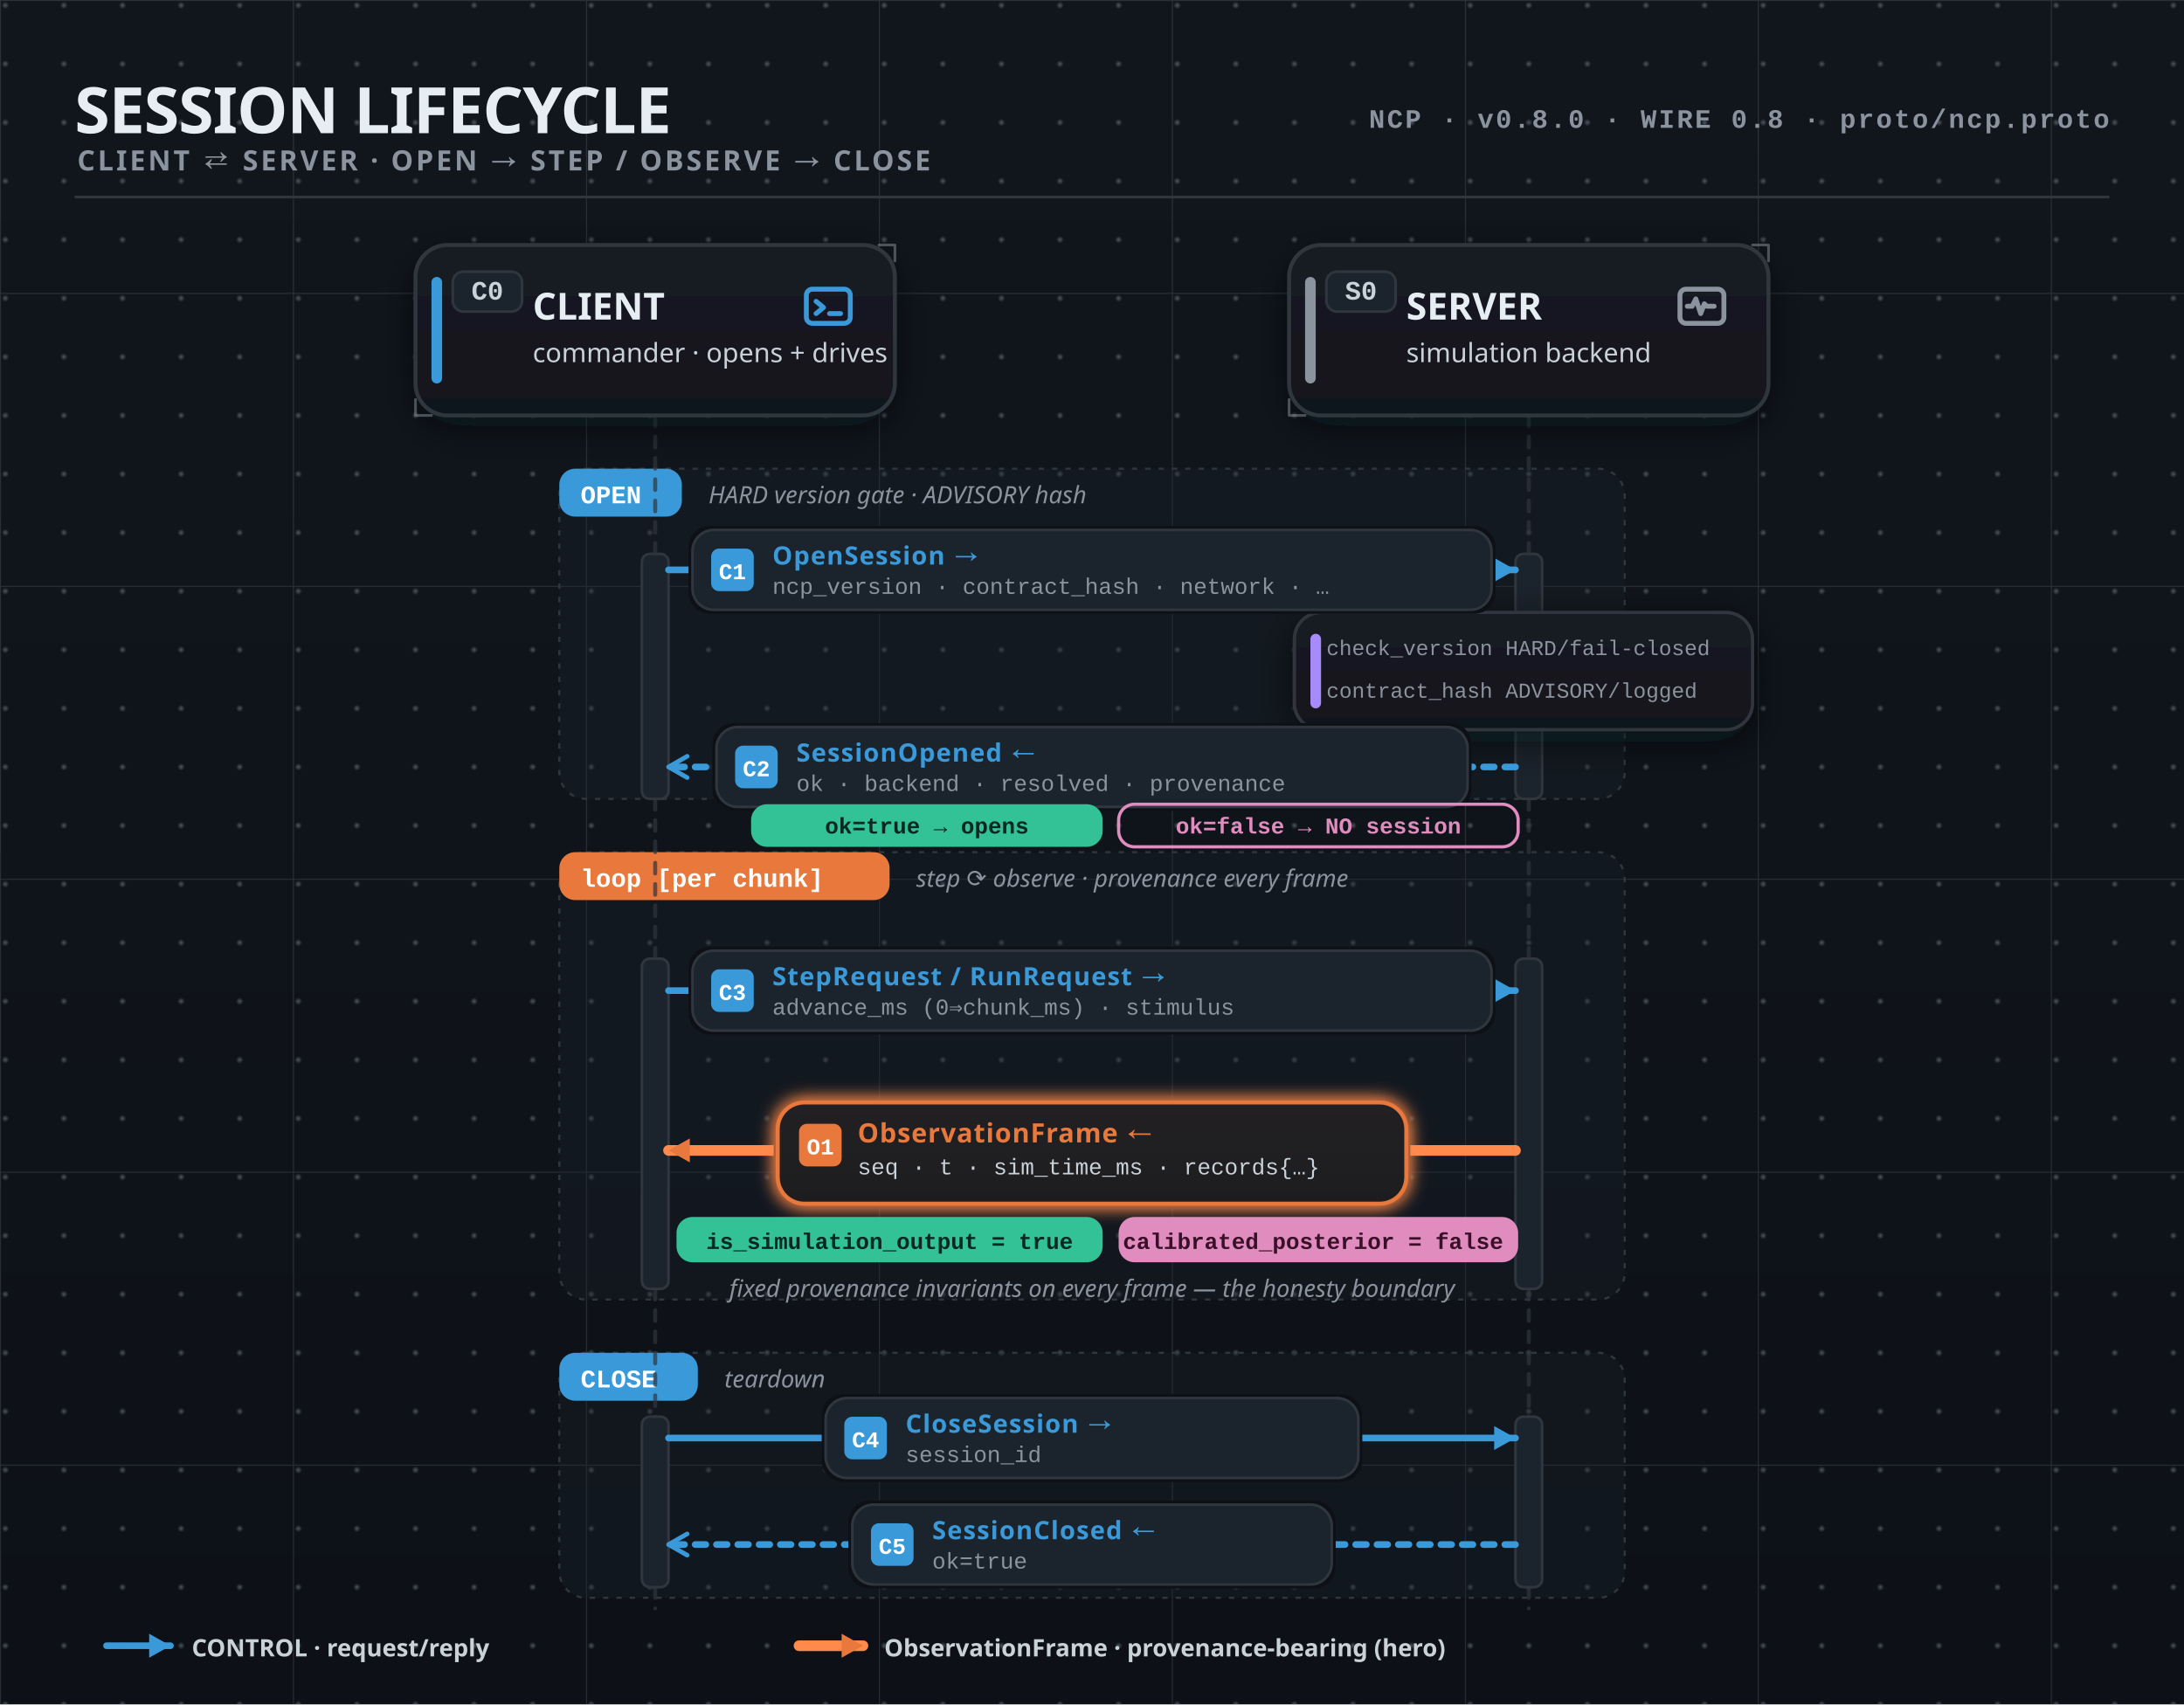
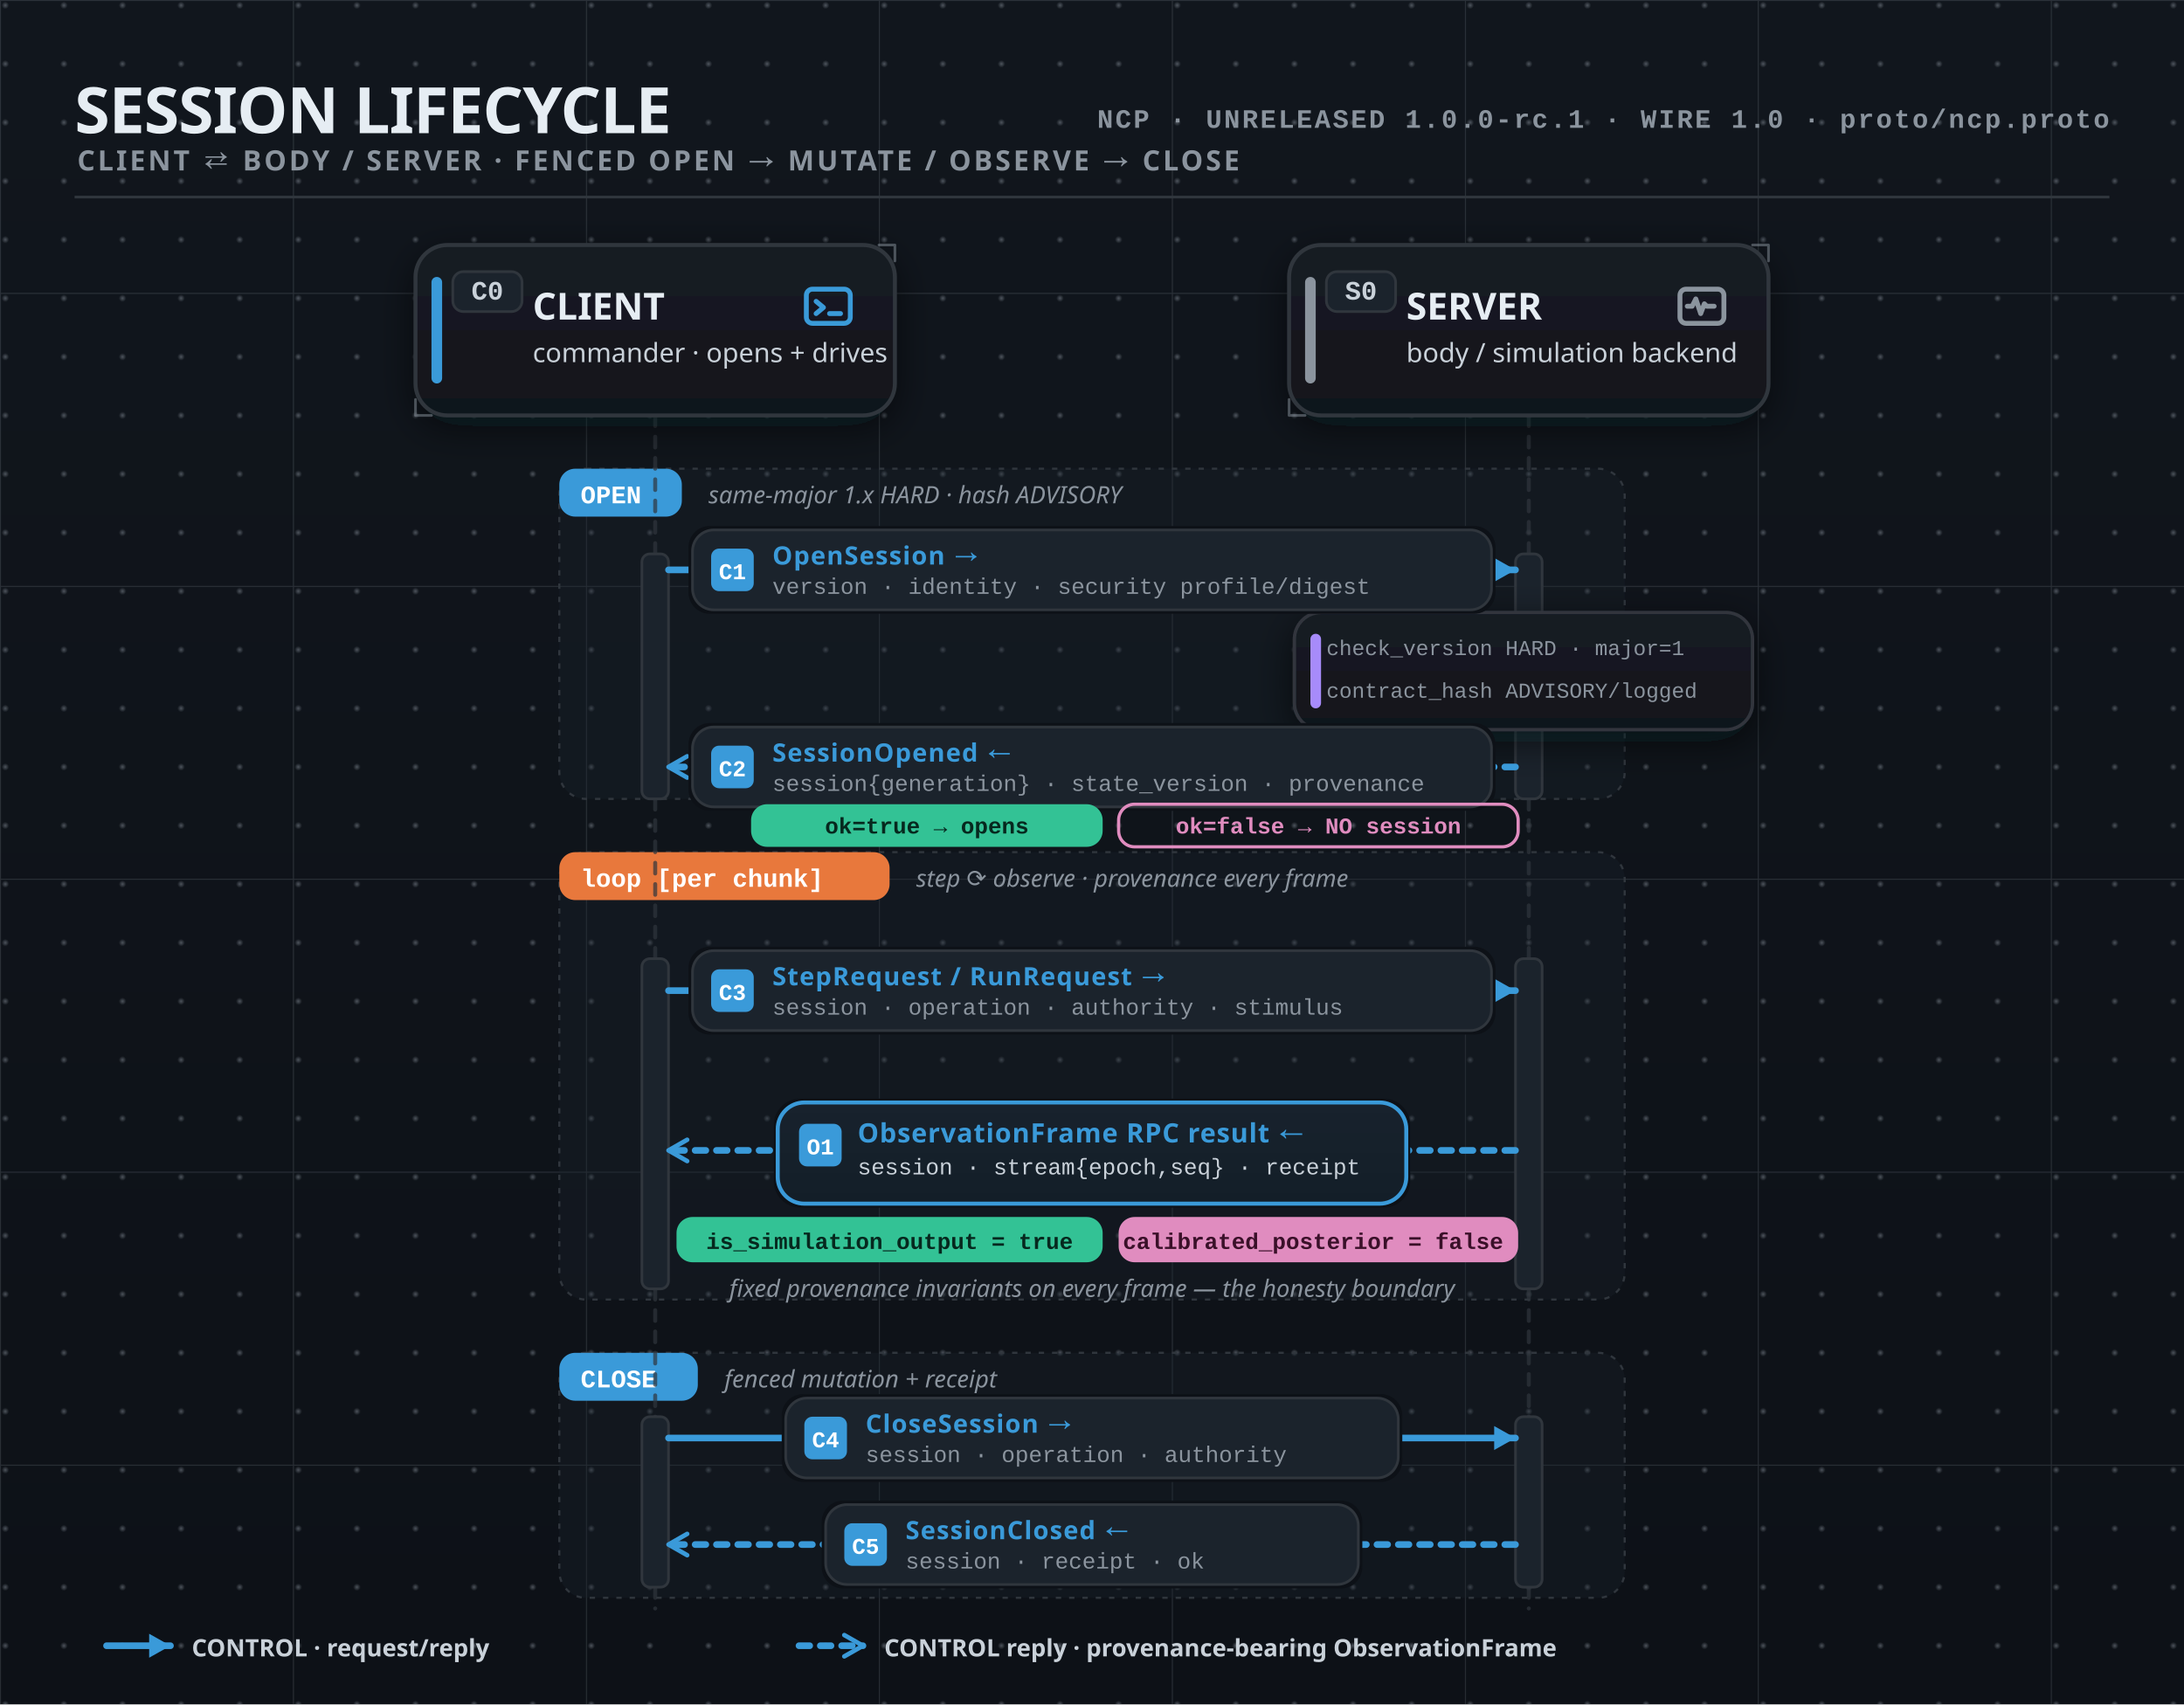
<svg xmlns="http://www.w3.org/2000/svg" width="820" height="640" viewBox="0 0 820 640" font-family="-apple-system, BlinkMacSystemFont, 'Segoe UI', 'Noto Sans', Helvetica, Arial, sans-serif" role="img">
  <defs>
    <linearGradient id="pageBg" x1="0" y1="0" x2="0" y2="1">
      <stop offset="0" stop-color="#11161d" />
      <stop offset="1" stop-color="#0d1117" />
    </linearGradient>
    <linearGradient id="surface" x1="0" y1="0" x2="0" y2="1">
      <stop offset="0" stop-color="#161b22" />
      <stop offset="1" stop-color="#11161d" />
    </linearGradient>
    <linearGradient id="busAction" x1="0" y1="0" x2="1" y2="0">
      <stop offset="0" stop-color="#e8783c" stop-opacity="0.85" />
      <stop offset="0.5" stop-color="#ff8a4c" stop-opacity="1" />
      <stop offset="1" stop-color="#e8783c" stop-opacity="0.85" />
    </linearGradient>
    <linearGradient id="contractHero" x1="0" y1="0" x2="1" y2="1">
      <stop offset="0" stop-color="#a78bfa" />
      <stop offset="1" stop-color="#7c3aed" />
    </linearGradient>
    <radialGradient id="gridDot" cx="0.5" cy="0.5" r="0.5">
      <stop offset="0" stop-color="#8b949e" stop-opacity="0.5" />
      <stop offset="1" stop-color="#8b949e" stop-opacity="0" />
    </radialGradient>
    <pattern id="grid" width="22" height="22" patternUnits="userSpaceOnUse">
      <circle cx="2" cy="2" r="1.4" fill="url(#gridDot)" />
    </pattern>
    <pattern id="gridMajor" width="110" height="110" patternUnits="userSpaceOnUse">
      <path d="M110 0H0V110" fill="none" stroke="#8b949e" stroke-width="0.75" stroke-opacity="0.22" />
    </pattern>
    <filter id="soft" x="-40%" y="-40%" width="180%" height="180%" color-interpolation-filters="sRGB">
      <feDropShadow dx="0" dy="4" stdDeviation="7" flood-color="#05070b" flood-opacity="0.6" />
    </filter>
    <filter id="halo" x="-60%" y="-60%" width="220%" height="220%" color-interpolation-filters="sRGB">
      <feGaussianBlur stdDeviation="3" />
    </filter>
    <filter id="glow" x="-90%" y="-90%" width="280%" height="280%" color-interpolation-filters="sRGB">
      <feGaussianBlur in="SourceGraphic" stdDeviation="3.4" result="b" />
      <feFlood flood-color="#ff8a4c" flood-opacity="0.9" />
      <feComposite in2="b" operator="in" result="g" />
      <feMerge>
        <feMergeNode in="g" />
        <feMergeNode in="g" />
        <feMergeNode in="SourceGraphic" />
      </feMerge>
    </filter>
    <marker id="arrowAction" markerUnits="userSpaceOnUse" markerWidth="12" markerHeight="12" refX="9" refY="5.5" orient="auto">
      <path d="M1,1 L9,5.5 L1,10 Z" fill="#e8783c" />
    </marker>
    <marker id="arrowControl" markerUnits="userSpaceOnUse" markerWidth="12" markerHeight="12" refX="9" refY="5.5" orient="auto">
      <path d="M1,1 L9,5.5 L1,10 Z" fill="#3a9ad9" />
    </marker>
    <marker id="replyControl" markerUnits="userSpaceOnUse" markerWidth="12" markerHeight="12" refX="9" refY="5.5" orient="auto">
      <path d="M2,1.5 L9,5.5 L2,9.5" fill="none" stroke="#3a9ad9" stroke-width="1.7" stroke-linecap="round" stroke-linejoin="round" />
    </marker>
    <marker id="arrowPercep" markerUnits="userSpaceOnUse" markerWidth="12" markerHeight="12" refX="9" refY="5.5" orient="auto">
      <path d="M1,1 L9,5.5 L1,10 Z" fill="#56b4e9" />
    </marker>
    <marker id="tapObserve" markerUnits="userSpaceOnUse" markerWidth="10" markerHeight="10" refX="5" refY="5" orient="auto">
      <circle cx="5" cy="5" r="3.2" fill="none" stroke="#8b949e" stroke-width="1.5" />
    </marker>
    <marker id="arrowContract" markerUnits="userSpaceOnUse" markerWidth="12" markerHeight="12" refX="9" refY="5.5" orient="auto">
      <path d="M1,1 L9,5.5 L1,10 Z" fill="#a78bfa" />
    </marker>
    <marker id="submoduleArrow" markerUnits="userSpaceOnUse" markerWidth="12" markerHeight="12" refX="9" refY="5.5" orient="auto">
      <path d="M2,1.5 L9,5.5 L2,9.5" fill="none" stroke="#8b949e" stroke-width="1.7" stroke-linecap="round" stroke-linejoin="round" />
    </marker>
    <marker id="arrowActive" markerUnits="userSpaceOnUse" markerWidth="12" markerHeight="12" refX="9" refY="5.5" orient="auto">
      <path d="M1,1 L9,5.5 L1,10 Z" fill="#33c295" />
    </marker>
    <marker id="arrowEstop" markerUnits="userSpaceOnUse" markerWidth="12" markerHeight="12" refX="9" refY="5.5" orient="auto">
      <path d="M1,1 L9,5.5 L1,10 Z" fill="#e8783c" stroke="#ffd9c2" stroke-width="0.6" />
    </marker>
    <marker id="arrowHold" markerUnits="userSpaceOnUse" markerWidth="12" markerHeight="12" refX="9" refY="5.5" orient="auto">
      <path d="M1,1 L9,5.5 L1,10 Z" fill="#f0b429" />
    </marker>
    <marker id="arrowMut" markerUnits="userSpaceOnUse" markerWidth="12" markerHeight="12" refX="9" refY="5.5" orient="auto">
      <path d="M1,1 L9,5.5 L1,10 Z" fill="#8b949e" />
    </marker>
    <marker id="arrowConfig" markerUnits="userSpaceOnUse" markerWidth="12" markerHeight="12" refX="9" refY="5.5" orient="auto">
      <path d="M1,1 L9,5.5 L1,10 Z" fill="#e08cbf" />
    </marker>
    <filter id="glowContract" x="-90%" y="-90%" width="280%" height="280%" color-interpolation-filters="sRGB">
      <feGaussianBlur in="SourceGraphic" stdDeviation="3.4" result="b" />
      <feFlood flood-color="#a78bfa" flood-opacity="0.9" />
      <feComposite in2="b" operator="in" result="g" />
      <feMerge>
        <feMergeNode in="g" />
        <feMergeNode in="g" />
        <feMergeNode in="SourceGraphic" />
      </feMerge>
    </filter>
    <filter id="glowActive" x="-90%" y="-90%" width="280%" height="280%" color-interpolation-filters="sRGB">
      <feGaussianBlur in="SourceGraphic" stdDeviation="3.4" result="b" />
      <feFlood flood-color="#33c295" flood-opacity="0.9" />
      <feComposite in2="b" operator="in" result="g" />
      <feMerge>
        <feMergeNode in="g" />
        <feMergeNode in="g" />
        <feMergeNode in="SourceGraphic" />
      </feMerge>
    </filter>
  </defs>
  <rect x="0" y="0" width="820" height="640" rx="0" fill="url(#pageBg)" />
  <rect x="0" y="0" width="820" height="640" rx="0" fill="url(#gridMajor)" />
  <rect x="0" y="0" width="820" height="640" rx="0" fill="url(#grid)" />
  <text x="28" y="50" font-family="-apple-system, BlinkMacSystemFont, 'Segoe UI', 'Noto Sans', Helvetica, Arial, sans-serif" font-size="24" font-weight="800" font-style="normal" fill="#e6edf3" text-anchor="start" letter-spacing="-0.3" text-rendering="geometricPrecision">SESSION LIFECYCLE</text>
-   <text x="29" y="64" font-family="-apple-system, BlinkMacSystemFont, 'Segoe UI', 'Noto Sans', Helvetica, Arial, sans-serif" font-size="10.5" font-weight="600" font-style="normal" fill="#8b949e" text-anchor="start" letter-spacing="1.0" text-rendering="geometricPrecision">CLIENT ⇄ SERVER  ·  OPEN → STEP / OBSERVE → CLOSE</text>
+   <text x="29" y="64" font-family="-apple-system, BlinkMacSystemFont, 'Segoe UI', 'Noto Sans', Helvetica, Arial, sans-serif" font-size="10.5" font-weight="600" font-style="normal" fill="#8b949e" text-anchor="start" letter-spacing="1.0" text-rendering="geometricPrecision">CLIENT ⇄ BODY / SERVER  ·  FENCED OPEN → MUTATE / OBSERVE → CLOSE</text>
  <line x1="28" y1="74" x2="792" y2="74" stroke="#30363d" stroke-width="1" stroke-linecap="butt" />
-   <text x="792" y="48" font-family="ui-monospace, SFMono-Regular, 'SF Mono', Menlo, Consolas, 'Liberation Mono', monospace" font-size="10" font-weight="600" font-style="normal" fill="#8b949e" text-anchor="end" letter-spacing="0.8" text-rendering="geometricPrecision">NCP · v0.8.0 · WIRE 0.8 · proto/ncp.proto</text>
+   <text x="792" y="48" font-family="ui-monospace, SFMono-Regular, 'SF Mono', Menlo, Consolas, 'Liberation Mono', monospace" font-size="10" font-weight="600" font-style="normal" fill="#8b949e" text-anchor="end" letter-spacing="0.8" text-rendering="geometricPrecision">NCP · UNRELEASED 1.0.0-rc.1 · WIRE 1.0 · proto/ncp.proto</text>
  <rect x="210" y="176" width="400" height="124" rx="10" fill="#1b232c" stroke="#30363d" stroke-width="0.8" stroke-dasharray="2 3" fill-opacity="0.32" />
  <rect x="210" y="176" width="46.0" height="18" rx="6" fill="#3a9ad9" />
  <text x="218" y="189" font-family="ui-monospace, SFMono-Regular, 'SF Mono', Menlo, Consolas, 'Liberation Mono', monospace" font-size="9.5" font-weight="700" font-style="normal" fill="#ffffff" text-anchor="start" text-rendering="geometricPrecision">OPEN</text>
-   <text x="266.0" y="189" font-family="-apple-system, BlinkMacSystemFont, 'Segoe UI', 'Noto Sans', Helvetica, Arial, sans-serif" font-size="9" font-weight="500" font-style="italic" fill="#8b949e" text-anchor="start" text-rendering="geometricPrecision">HARD version gate · ADVISORY hash</text>
+   <text x="266.0" y="189" font-family="-apple-system, BlinkMacSystemFont, 'Segoe UI', 'Noto Sans', Helvetica, Arial, sans-serif" font-size="9" font-weight="500" font-style="italic" fill="#8b949e" text-anchor="start" text-rendering="geometricPrecision">same-major 1.x HARD · hash ADVISORY</text>
  <rect x="210" y="320" width="400" height="168" rx="10" fill="#1b232c" stroke="#30363d" stroke-width="0.8" stroke-dasharray="2 3" fill-opacity="0.32" />
  <rect x="210" y="320" width="124.0" height="18" rx="6" fill="#e8783c" />
  <text x="218" y="333" font-family="ui-monospace, SFMono-Regular, 'SF Mono', Menlo, Consolas, 'Liberation Mono', monospace" font-size="9.5" font-weight="700" font-style="normal" fill="#ffffff" text-anchor="start" text-rendering="geometricPrecision">loop  [per chunk]</text>
  <text x="344.0" y="333" font-family="-apple-system, BlinkMacSystemFont, 'Segoe UI', 'Noto Sans', Helvetica, Arial, sans-serif" font-size="9" font-weight="500" font-style="italic" fill="#8b949e" text-anchor="start" text-rendering="geometricPrecision">step ⟳ observe · provenance every frame</text>
  <rect x="210" y="508" width="400" height="92" rx="10" fill="#1b232c" stroke="#30363d" stroke-width="0.8" stroke-dasharray="2 3" fill-opacity="0.32" />
  <rect x="210" y="508" width="52.0" height="18" rx="6" fill="#3a9ad9" />
  <text x="218" y="521" font-family="ui-monospace, SFMono-Regular, 'SF Mono', Menlo, Consolas, 'Liberation Mono', monospace" font-size="9.5" font-weight="700" font-style="normal" fill="#ffffff" text-anchor="start" text-rendering="geometricPrecision">CLOSE</text>
-   <text x="272.0" y="521" font-family="-apple-system, BlinkMacSystemFont, 'Segoe UI', 'Noto Sans', Helvetica, Arial, sans-serif" font-size="9" font-weight="500" font-style="italic" fill="#8b949e" text-anchor="start" text-rendering="geometricPrecision">teardown</text>
+   <text x="272.0" y="521" font-family="-apple-system, BlinkMacSystemFont, 'Segoe UI', 'Noto Sans', Helvetica, Arial, sans-serif" font-size="9" font-weight="500" font-style="italic" fill="#8b949e" text-anchor="start" text-rendering="geometricPrecision">fenced mutation + receipt</text>
  <line x1="246" y1="156" x2="246" y2="604" stroke="#30363d" stroke-width="1.5" stroke-linecap="round" stroke-dasharray="4 4" stroke-opacity="0.7" />
  <line x1="574" y1="156" x2="574" y2="604" stroke="#30363d" stroke-width="1.5" stroke-linecap="round" stroke-dasharray="4 4" stroke-opacity="0.7" />
  <rect x="241" y="208" width="10" height="92" rx="3" fill="#1b232c" stroke="#30363d" stroke-width="1" />
  <rect x="569" y="208" width="10" height="92" rx="3" fill="#1b232c" stroke="#30363d" stroke-width="1" />
  <rect x="241" y="360" width="10" height="124" rx="3" fill="#1b232c" stroke="#30363d" stroke-width="1" />
  <rect x="569" y="360" width="10" height="124" rx="3" fill="#1b232c" stroke="#30363d" stroke-width="1" />
  <rect x="241" y="532" width="10" height="64" rx="3" fill="#1b232c" stroke="#30363d" stroke-width="1" />
  <rect x="569" y="532" width="10" height="64" rx="3" fill="#1b232c" stroke="#30363d" stroke-width="1" />
  <rect x="156" y="92" width="180" height="64" rx="12" fill="url(#surface)" filter="url(#soft)" />
  <rect x="156" y="92" width="180" height="64" rx="12" fill="none" stroke="#30363d" stroke-width="1.5" />
  <rect x="162" y="104" width="4" height="40" rx="2" fill="#3a9ad9" />
  <path d="M330,92 L336,92 L336,98" fill="none" stroke="#8b949e" stroke-width="1" stroke-linecap="round" stroke-linejoin="round" stroke-opacity="0.5" />
  <path d="M156,150 L156,156 L162,156" fill="none" stroke="#8b949e" stroke-width="1" stroke-linecap="round" stroke-linejoin="round" stroke-opacity="0.5" />
  <rect x="170" y="102" width="26" height="15" rx="4" fill="#1b232c" stroke="#30363d" stroke-width="1" />
  <text x="183" y="112.5" font-family="ui-monospace, SFMono-Regular, 'SF Mono', Menlo, Consolas, 'Liberation Mono', monospace" font-size="10" font-weight="700" font-style="normal" fill="#c9d1d9" text-anchor="middle" text-rendering="geometricPrecision">C0</text>
  <g transform="translate(300,104) scale(0.9167)" fill="none" stroke="#3a9ad9" stroke-width="2" stroke-linecap="round" stroke-linejoin="round">
    <rect x="3" y="5" width="18" height="14" rx="2.5" />
    <path d="M7 10l3 2.5-3 2.5" />
    <path d="M12.5 15h4.5" />
  </g>
  <text x="200" y="120" font-family="-apple-system, BlinkMacSystemFont, 'Segoe UI', 'Noto Sans', Helvetica, Arial, sans-serif" font-size="14" font-weight="700" font-style="normal" fill="#e6edf3" text-anchor="start" text-rendering="geometricPrecision">CLIENT</text>
  <text x="200" y="136" font-family="-apple-system, BlinkMacSystemFont, 'Segoe UI', 'Noto Sans', Helvetica, Arial, sans-serif" font-size="10" font-weight="500" font-style="normal" fill="#c9d1d9" text-anchor="start" text-rendering="geometricPrecision">commander · opens + drives</text>
  <rect x="484" y="92" width="180" height="64" rx="12" fill="url(#surface)" filter="url(#soft)" />
  <rect x="484" y="92" width="180" height="64" rx="12" fill="none" stroke="#30363d" stroke-width="1.5" />
  <rect x="490" y="104" width="4" height="40" rx="2" fill="#8b949e" />
  <path d="M658,92 L664,92 L664,98" fill="none" stroke="#8b949e" stroke-width="1" stroke-linecap="round" stroke-linejoin="round" stroke-opacity="0.5" />
  <path d="M484,150 L484,156 L490,156" fill="none" stroke="#8b949e" stroke-width="1" stroke-linecap="round" stroke-linejoin="round" stroke-opacity="0.5" />
  <rect x="498" y="102" width="26" height="15" rx="4" fill="#1b232c" stroke="#30363d" stroke-width="1" />
  <text x="511" y="112.5" font-family="ui-monospace, SFMono-Regular, 'SF Mono', Menlo, Consolas, 'Liberation Mono', monospace" font-size="10" font-weight="700" font-style="normal" fill="#c9d1d9" text-anchor="middle" text-rendering="geometricPrecision">S0</text>
  <g transform="translate(628,104) scale(0.9167)" fill="none" stroke="#8b949e" stroke-width="2" stroke-linecap="round" stroke-linejoin="round">
    <rect x="3" y="5" width="18" height="14" rx="2.5" />
    <path d="M6 12h2l1.5-3 2 6 1.5-4 1 1h3" />
  </g>
  <text x="528" y="120" font-family="-apple-system, BlinkMacSystemFont, 'Segoe UI', 'Noto Sans', Helvetica, Arial, sans-serif" font-size="14" font-weight="700" font-style="normal" fill="#e6edf3" text-anchor="start" text-rendering="geometricPrecision">SERVER</text>
-   <text x="528" y="136" font-family="-apple-system, BlinkMacSystemFont, 'Segoe UI', 'Noto Sans', Helvetica, Arial, sans-serif" font-size="10" font-weight="500" font-style="normal" fill="#c9d1d9" text-anchor="start" text-rendering="geometricPrecision">simulation backend</text>
+   <text x="528" y="136" font-family="-apple-system, BlinkMacSystemFont, 'Segoe UI', 'Noto Sans', Helvetica, Arial, sans-serif" font-size="10" font-weight="500" font-style="normal" fill="#c9d1d9" text-anchor="start" text-rendering="geometricPrecision">body / simulation backend</text>
  <rect x="486" y="230" width="172" height="44" rx="10" fill="url(#surface)" stroke="#30363d" stroke-width="1.25" filter="url(#soft)" />
  <rect x="492" y="238" width="4" height="28" rx="2" fill="#a78bfa" />
-   <text x="498" y="246" font-family="ui-monospace, SFMono-Regular, 'SF Mono', Menlo, Consolas, 'Liberation Mono', monospace" font-size="8" font-weight="500" font-style="normal" fill="#8b949e" text-anchor="start" text-rendering="geometricPrecision">check_version  HARD/fail-closed</text>
+   <text x="498" y="246" font-family="ui-monospace, SFMono-Regular, 'SF Mono', Menlo, Consolas, 'Liberation Mono', monospace" font-size="8" font-weight="500" font-style="normal" fill="#8b949e" text-anchor="start" text-rendering="geometricPrecision">check_version HARD · major=1</text>
  <text x="498" y="262" font-family="ui-monospace, SFMono-Regular, 'SF Mono', Menlo, Consolas, 'Liberation Mono', monospace" font-size="8" font-weight="500" font-style="normal" fill="#8b949e" text-anchor="start" text-rendering="geometricPrecision">contract_hash  ADVISORY/logged</text>
  <line x1="251" y1="214" x2="569" y2="214" stroke="#3a9ad9" stroke-width="2.5" stroke-linecap="round" marker-end="url(#arrowControl)" />
  <rect x="258.5" y="197.5" width="303" height="33" rx="8" fill="#0d1117" />
  <rect x="260.0" y="199" width="300" height="30" rx="8" fill="#1b232c" stroke="#30363d" stroke-width="1" />
  <rect x="267.0" y="206" width="16" height="16" rx="3" fill="#3a9ad9" />
  <text x="275.0" y="217.5" font-family="ui-monospace, SFMono-Regular, 'SF Mono', Menlo, Consolas, 'Liberation Mono', monospace" font-size="8.5" font-weight="700" font-style="normal" fill="#ffffff" text-anchor="middle" text-rendering="geometricPrecision">C1</text>
  <text x="290.0" y="212" font-family="-apple-system, BlinkMacSystemFont, 'Segoe UI', 'Noto Sans', Helvetica, Arial, sans-serif" font-size="9.5" font-weight="700" font-style="normal" fill="#3a9ad9" text-anchor="start" letter-spacing="0.4" text-rendering="geometricPrecision">OpenSession  →</text>
-   <text x="290.0" y="223" font-family="ui-monospace, SFMono-Regular, 'SF Mono', Menlo, Consolas, 'Liberation Mono', monospace" font-size="8.5" font-weight="500" font-style="normal" fill="#8b949e" text-anchor="start" text-rendering="geometricPrecision">ncp_version · contract_hash · network · …</text>
+   <text x="290.0" y="223" font-family="ui-monospace, SFMono-Regular, 'SF Mono', Menlo, Consolas, 'Liberation Mono', monospace" font-size="8.5" font-weight="500" font-style="normal" fill="#8b949e" text-anchor="start" text-rendering="geometricPrecision">version · identity · security profile/digest</text>
  <line x1="569" y1="288" x2="251" y2="288" stroke="#3a9ad9" stroke-width="2.5" stroke-linecap="round" stroke-dasharray="4 4" marker-end="url(#replyControl)" />
-   <rect x="267.5" y="271.5" width="285" height="33" rx="8" fill="#0d1117" />
-   <rect x="269.0" y="273" width="282" height="30" rx="8" fill="#1b232c" stroke="#30363d" stroke-width="1" />
-   <rect x="276.0" y="280" width="16" height="16" rx="3" fill="#3a9ad9" />
-   <text x="284.0" y="291.5" font-family="ui-monospace, SFMono-Regular, 'SF Mono', Menlo, Consolas, 'Liberation Mono', monospace" font-size="8.5" font-weight="700" font-style="normal" fill="#ffffff" text-anchor="middle" text-rendering="geometricPrecision">C2</text>
-   <text x="299.0" y="286" font-family="-apple-system, BlinkMacSystemFont, 'Segoe UI', 'Noto Sans', Helvetica, Arial, sans-serif" font-size="9.5" font-weight="700" font-style="normal" fill="#3a9ad9" text-anchor="start" letter-spacing="0.4" text-rendering="geometricPrecision">SessionOpened  ←</text>
-   <text x="299.0" y="297" font-family="ui-monospace, SFMono-Regular, 'SF Mono', Menlo, Consolas, 'Liberation Mono', monospace" font-size="8.5" font-weight="500" font-style="normal" fill="#8b949e" text-anchor="start" text-rendering="geometricPrecision">ok · backend · resolved · provenance</text>
+   <rect x="258.5" y="271.5" width="303" height="33" rx="8" fill="#0d1117" />
+   <rect x="260.0" y="273" width="300" height="30" rx="8" fill="#1b232c" stroke="#30363d" stroke-width="1" />
+   <rect x="267.0" y="280" width="16" height="16" rx="3" fill="#3a9ad9" />
+   <text x="275.0" y="291.5" font-family="ui-monospace, SFMono-Regular, 'SF Mono', Menlo, Consolas, 'Liberation Mono', monospace" font-size="8.5" font-weight="700" font-style="normal" fill="#ffffff" text-anchor="middle" text-rendering="geometricPrecision">C2</text>
+   <text x="290.0" y="286" font-family="-apple-system, BlinkMacSystemFont, 'Segoe UI', 'Noto Sans', Helvetica, Arial, sans-serif" font-size="9.5" font-weight="700" font-style="normal" fill="#3a9ad9" text-anchor="start" letter-spacing="0.4" text-rendering="geometricPrecision">SessionOpened  ←</text>
+   <text x="290.0" y="297" font-family="ui-monospace, SFMono-Regular, 'SF Mono', Menlo, Consolas, 'Liberation Mono', monospace" font-size="8.5" font-weight="500" font-style="normal" fill="#8b949e" text-anchor="start" text-rendering="geometricPrecision">session{generation} · state_version · provenance</text>
  <rect x="282" y="302" width="132" height="16" rx="6" fill="#33c295" />
  <text x="348" y="313" font-family="ui-monospace, SFMono-Regular, 'SF Mono', Menlo, Consolas, 'Liberation Mono', monospace" font-size="8.5" font-weight="700" font-style="normal" fill="#06281e" text-anchor="middle" text-rendering="geometricPrecision">ok=true → opens</text>
  <rect x="420" y="302" width="150" height="16" rx="6" fill="none" stroke="#e08cbf" stroke-width="1.2" />
  <text x="495" y="313" font-family="ui-monospace, SFMono-Regular, 'SF Mono', Menlo, Consolas, 'Liberation Mono', monospace" font-size="8.5" font-weight="700" font-style="normal" fill="#e08cbf" text-anchor="middle" text-rendering="geometricPrecision">ok=false → NO session</text>
  <line x1="251" y1="372" x2="569" y2="372" stroke="#3a9ad9" stroke-width="2.5" stroke-linecap="round" marker-end="url(#arrowControl)" />
  <rect x="258.5" y="355.5" width="303" height="33" rx="8" fill="#0d1117" />
  <rect x="260.0" y="357" width="300" height="30" rx="8" fill="#1b232c" stroke="#30363d" stroke-width="1" />
  <rect x="267.0" y="364" width="16" height="16" rx="3" fill="#3a9ad9" />
  <text x="275.0" y="375.5" font-family="ui-monospace, SFMono-Regular, 'SF Mono', Menlo, Consolas, 'Liberation Mono', monospace" font-size="8.5" font-weight="700" font-style="normal" fill="#ffffff" text-anchor="middle" text-rendering="geometricPrecision">C3</text>
  <text x="290.0" y="370" font-family="-apple-system, BlinkMacSystemFont, 'Segoe UI', 'Noto Sans', Helvetica, Arial, sans-serif" font-size="9.5" font-weight="700" font-style="normal" fill="#3a9ad9" text-anchor="start" letter-spacing="0.4" text-rendering="geometricPrecision">StepRequest / RunRequest  →</text>
-   <text x="290.0" y="381" font-family="ui-monospace, SFMono-Regular, 'SF Mono', Menlo, Consolas, 'Liberation Mono', monospace" font-size="8.5" font-weight="500" font-style="normal" fill="#8b949e" text-anchor="start" text-rendering="geometricPrecision">advance_ms (0⇒chunk_ms) · stimulus</text>
-   <line x1="569" y1="432" x2="251" y2="432" stroke="#e8783c" stroke-width="9" stroke-linecap="round" stroke-opacity="0.4" filter="url(#halo)" />
-   <line x1="569" y1="432" x2="251" y2="432" stroke="#ff8a4c" stroke-width="4" stroke-linecap="round" marker-end="url(#arrowAction)" />
-   <line x1="320" y1="427" x2="320" y2="437" stroke="#e8783c" stroke-width="1" stroke-linecap="round" stroke-opacity="0.7" />
-   <line x1="410" y1="427" x2="410" y2="437" stroke="#e8783c" stroke-width="1" stroke-linecap="round" stroke-opacity="0.7" />
-   <line x1="500" y1="427" x2="500" y2="437" stroke="#e8783c" stroke-width="1" stroke-linecap="round" stroke-opacity="0.7" />
+   <text x="290.0" y="381" font-family="ui-monospace, SFMono-Regular, 'SF Mono', Menlo, Consolas, 'Liberation Mono', monospace" font-size="8.5" font-weight="500" font-style="normal" fill="#8b949e" text-anchor="start" text-rendering="geometricPrecision">session · operation · authority · stimulus</text>
+   <line x1="569" y1="432" x2="251" y2="432" stroke="#3a9ad9" stroke-width="2.5" stroke-linecap="round" stroke-dasharray="4 4" marker-end="url(#replyControl)" />
  <rect x="290.5" y="412.5" width="239" height="41" rx="10" fill="#0d1117" />
-   <rect x="292.0" y="414" width="236" height="38" rx="10" fill="url(#surface)" stroke="#e8783c" stroke-width="1.5" filter="url(#glow)" />
-   <rect x="292.0" y="414" width="236" height="38" rx="10" fill="#e8783c" fill-opacity="0.06" />
-   <rect x="300.0" y="422" width="16" height="16" rx="3" fill="#e8783c" />
+   <rect x="292.0" y="414" width="236" height="38" rx="10" fill="url(#surface)" stroke="#3a9ad9" stroke-width="1.5" />
+   <rect x="292.0" y="414" width="236" height="38" rx="10" fill="#3a9ad9" fill-opacity="0.06" />
+   <rect x="300.0" y="422" width="16" height="16" rx="3" fill="#3a9ad9" />
  <text x="308.0" y="433.5" font-family="ui-monospace, SFMono-Regular, 'SF Mono', Menlo, Consolas, 'Liberation Mono', monospace" font-size="8.5" font-weight="700" font-style="normal" fill="#ffffff" text-anchor="middle" text-rendering="geometricPrecision">O1</text>
-   <text x="322.0" y="429" font-family="-apple-system, BlinkMacSystemFont, 'Segoe UI', 'Noto Sans', Helvetica, Arial, sans-serif" font-size="10" font-weight="700" font-style="normal" fill="#e8783c" text-anchor="start" letter-spacing="0.3" text-rendering="geometricPrecision">ObservationFrame  ←</text>
-   <text x="322.0" y="441" font-family="ui-monospace, SFMono-Regular, 'SF Mono', Menlo, Consolas, 'Liberation Mono', monospace" font-size="8.5" font-weight="500" font-style="normal" fill="#c9d1d9" text-anchor="start" text-rendering="geometricPrecision">seq · t · sim_time_ms · records{…}</text>
+   <text x="322.0" y="429" font-family="-apple-system, BlinkMacSystemFont, 'Segoe UI', 'Noto Sans', Helvetica, Arial, sans-serif" font-size="10" font-weight="700" font-style="normal" fill="#3a9ad9" text-anchor="start" letter-spacing="0.3" text-rendering="geometricPrecision">ObservationFrame RPC result  ←</text>
+   <text x="322.0" y="441" font-family="ui-monospace, SFMono-Regular, 'SF Mono', Menlo, Consolas, 'Liberation Mono', monospace" font-size="8.5" font-weight="500" font-style="normal" fill="#c9d1d9" text-anchor="start" text-rendering="geometricPrecision">session · stream{epoch,seq} · receipt</text>
  <rect x="254" y="457" width="160" height="17" rx="6" fill="#33c295" />
  <text x="334" y="469" font-family="ui-monospace, SFMono-Regular, 'SF Mono', Menlo, Consolas, 'Liberation Mono', monospace" font-size="8.5" font-weight="700" font-style="normal" fill="#06281e" text-anchor="middle" text-rendering="geometricPrecision">is_simulation_output = true</text>
  <rect x="420" y="457" width="150" height="17" rx="6" fill="#e08cbf" />
  <text x="493" y="469" font-family="ui-monospace, SFMono-Regular, 'SF Mono', Menlo, Consolas, 'Liberation Mono', monospace" font-size="8.5" font-weight="700" font-style="normal" fill="#3a1029" text-anchor="middle" text-rendering="geometricPrecision">calibrated_posterior = false</text>
  <text x="410" y="487" font-family="-apple-system, BlinkMacSystemFont, 'Segoe UI', 'Noto Sans', Helvetica, Arial, sans-serif" font-size="9" font-weight="500" font-style="italic" fill="#8b949e" text-anchor="middle" text-rendering="geometricPrecision">fixed provenance invariants on every frame — the honesty boundary</text>
  <line x1="251" y1="540" x2="569" y2="540" stroke="#3a9ad9" stroke-width="2.5" stroke-linecap="round" marker-end="url(#arrowControl)" />
-   <rect x="308.5" y="523.5" width="203" height="33" rx="8" fill="#0d1117" />
-   <rect x="310.0" y="525" width="200" height="30" rx="8" fill="#1b232c" stroke="#30363d" stroke-width="1" />
-   <rect x="317.0" y="532" width="16" height="16" rx="3" fill="#3a9ad9" />
-   <text x="325.0" y="543.5" font-family="ui-monospace, SFMono-Regular, 'SF Mono', Menlo, Consolas, 'Liberation Mono', monospace" font-size="8.5" font-weight="700" font-style="normal" fill="#ffffff" text-anchor="middle" text-rendering="geometricPrecision">C4</text>
-   <text x="340.0" y="538" font-family="-apple-system, BlinkMacSystemFont, 'Segoe UI', 'Noto Sans', Helvetica, Arial, sans-serif" font-size="9.5" font-weight="700" font-style="normal" fill="#3a9ad9" text-anchor="start" letter-spacing="0.4" text-rendering="geometricPrecision">CloseSession  →</text>
-   <text x="340.0" y="549" font-family="ui-monospace, SFMono-Regular, 'SF Mono', Menlo, Consolas, 'Liberation Mono', monospace" font-size="8.5" font-weight="500" font-style="normal" fill="#8b949e" text-anchor="start" text-rendering="geometricPrecision">session_id</text>
+   <rect x="293.5" y="523.5" width="233" height="33" rx="8" fill="#0d1117" />
+   <rect x="295.0" y="525" width="230" height="30" rx="8" fill="#1b232c" stroke="#30363d" stroke-width="1" />
+   <rect x="302.0" y="532" width="16" height="16" rx="3" fill="#3a9ad9" />
+   <text x="310.0" y="543.5" font-family="ui-monospace, SFMono-Regular, 'SF Mono', Menlo, Consolas, 'Liberation Mono', monospace" font-size="8.5" font-weight="700" font-style="normal" fill="#ffffff" text-anchor="middle" text-rendering="geometricPrecision">C4</text>
+   <text x="325.0" y="538" font-family="-apple-system, BlinkMacSystemFont, 'Segoe UI', 'Noto Sans', Helvetica, Arial, sans-serif" font-size="9.5" font-weight="700" font-style="normal" fill="#3a9ad9" text-anchor="start" letter-spacing="0.4" text-rendering="geometricPrecision">CloseSession  →</text>
+   <text x="325.0" y="549" font-family="ui-monospace, SFMono-Regular, 'SF Mono', Menlo, Consolas, 'Liberation Mono', monospace" font-size="8.5" font-weight="500" font-style="normal" fill="#8b949e" text-anchor="start" text-rendering="geometricPrecision">session · operation · authority</text>
  <line x1="569" y1="580" x2="251" y2="580" stroke="#3a9ad9" stroke-width="2.5" stroke-linecap="round" stroke-dasharray="4 4" marker-end="url(#replyControl)" />
-   <rect x="318.5" y="563.5" width="183" height="33" rx="8" fill="#0d1117" />
-   <rect x="320.0" y="565" width="180" height="30" rx="8" fill="#1b232c" stroke="#30363d" stroke-width="1" />
-   <rect x="327.0" y="572" width="16" height="16" rx="3" fill="#3a9ad9" />
-   <text x="335.0" y="583.5" font-family="ui-monospace, SFMono-Regular, 'SF Mono', Menlo, Consolas, 'Liberation Mono', monospace" font-size="8.5" font-weight="700" font-style="normal" fill="#ffffff" text-anchor="middle" text-rendering="geometricPrecision">C5</text>
-   <text x="350.0" y="578" font-family="-apple-system, BlinkMacSystemFont, 'Segoe UI', 'Noto Sans', Helvetica, Arial, sans-serif" font-size="9.5" font-weight="700" font-style="normal" fill="#3a9ad9" text-anchor="start" letter-spacing="0.4" text-rendering="geometricPrecision">SessionClosed  ←</text>
-   <text x="350.0" y="589" font-family="ui-monospace, SFMono-Regular, 'SF Mono', Menlo, Consolas, 'Liberation Mono', monospace" font-size="8.5" font-weight="500" font-style="normal" fill="#8b949e" text-anchor="start" text-rendering="geometricPrecision">ok=true</text>
+   <rect x="308.5" y="563.5" width="203" height="33" rx="8" fill="#0d1117" />
+   <rect x="310.0" y="565" width="200" height="30" rx="8" fill="#1b232c" stroke="#30363d" stroke-width="1" />
+   <rect x="317.0" y="572" width="16" height="16" rx="3" fill="#3a9ad9" />
+   <text x="325.0" y="583.5" font-family="ui-monospace, SFMono-Regular, 'SF Mono', Menlo, Consolas, 'Liberation Mono', monospace" font-size="8.5" font-weight="700" font-style="normal" fill="#ffffff" text-anchor="middle" text-rendering="geometricPrecision">C5</text>
+   <text x="340.0" y="578" font-family="-apple-system, BlinkMacSystemFont, 'Segoe UI', 'Noto Sans', Helvetica, Arial, sans-serif" font-size="9.5" font-weight="700" font-style="normal" fill="#3a9ad9" text-anchor="start" letter-spacing="0.4" text-rendering="geometricPrecision">SessionClosed  ←</text>
+   <text x="340.0" y="589" font-family="ui-monospace, SFMono-Regular, 'SF Mono', Menlo, Consolas, 'Liberation Mono', monospace" font-size="8.5" font-weight="500" font-style="normal" fill="#8b949e" text-anchor="start" text-rendering="geometricPrecision">session · receipt · ok</text>
  <line x1="40" y1="618" x2="64" y2="618" stroke="#3a9ad9" stroke-width="2.5" stroke-linecap="round" marker-end="url(#arrowControl)" />
  <text x="72" y="622" font-family="-apple-system, BlinkMacSystemFont, 'Segoe UI', 'Noto Sans', Helvetica, Arial, sans-serif" font-size="9" font-weight="600" font-style="normal" fill="#c9d1d9" text-anchor="start" text-rendering="geometricPrecision">CONTROL · request/reply</text>
-   <line x1="300" y1="618" x2="324" y2="618" stroke="#ff8a4c" stroke-width="4" stroke-linecap="round" marker-end="url(#arrowAction)" />
-   <text x="332" y="622" font-family="-apple-system, BlinkMacSystemFont, 'Segoe UI', 'Noto Sans', Helvetica, Arial, sans-serif" font-size="9" font-weight="600" font-style="normal" fill="#c9d1d9" text-anchor="start" text-rendering="geometricPrecision">ObservationFrame · provenance-bearing (hero)</text>
+   <line x1="300" y1="618" x2="324" y2="618" stroke="#3a9ad9" stroke-width="2.5" stroke-linecap="round" stroke-dasharray="4 4" marker-end="url(#replyControl)" />
+   <text x="332" y="622" font-family="-apple-system, BlinkMacSystemFont, 'Segoe UI', 'Noto Sans', Helvetica, Arial, sans-serif" font-size="9" font-weight="600" font-style="normal" fill="#c9d1d9" text-anchor="start" text-rendering="geometricPrecision">CONTROL reply · provenance-bearing ObservationFrame</text>
</svg>
